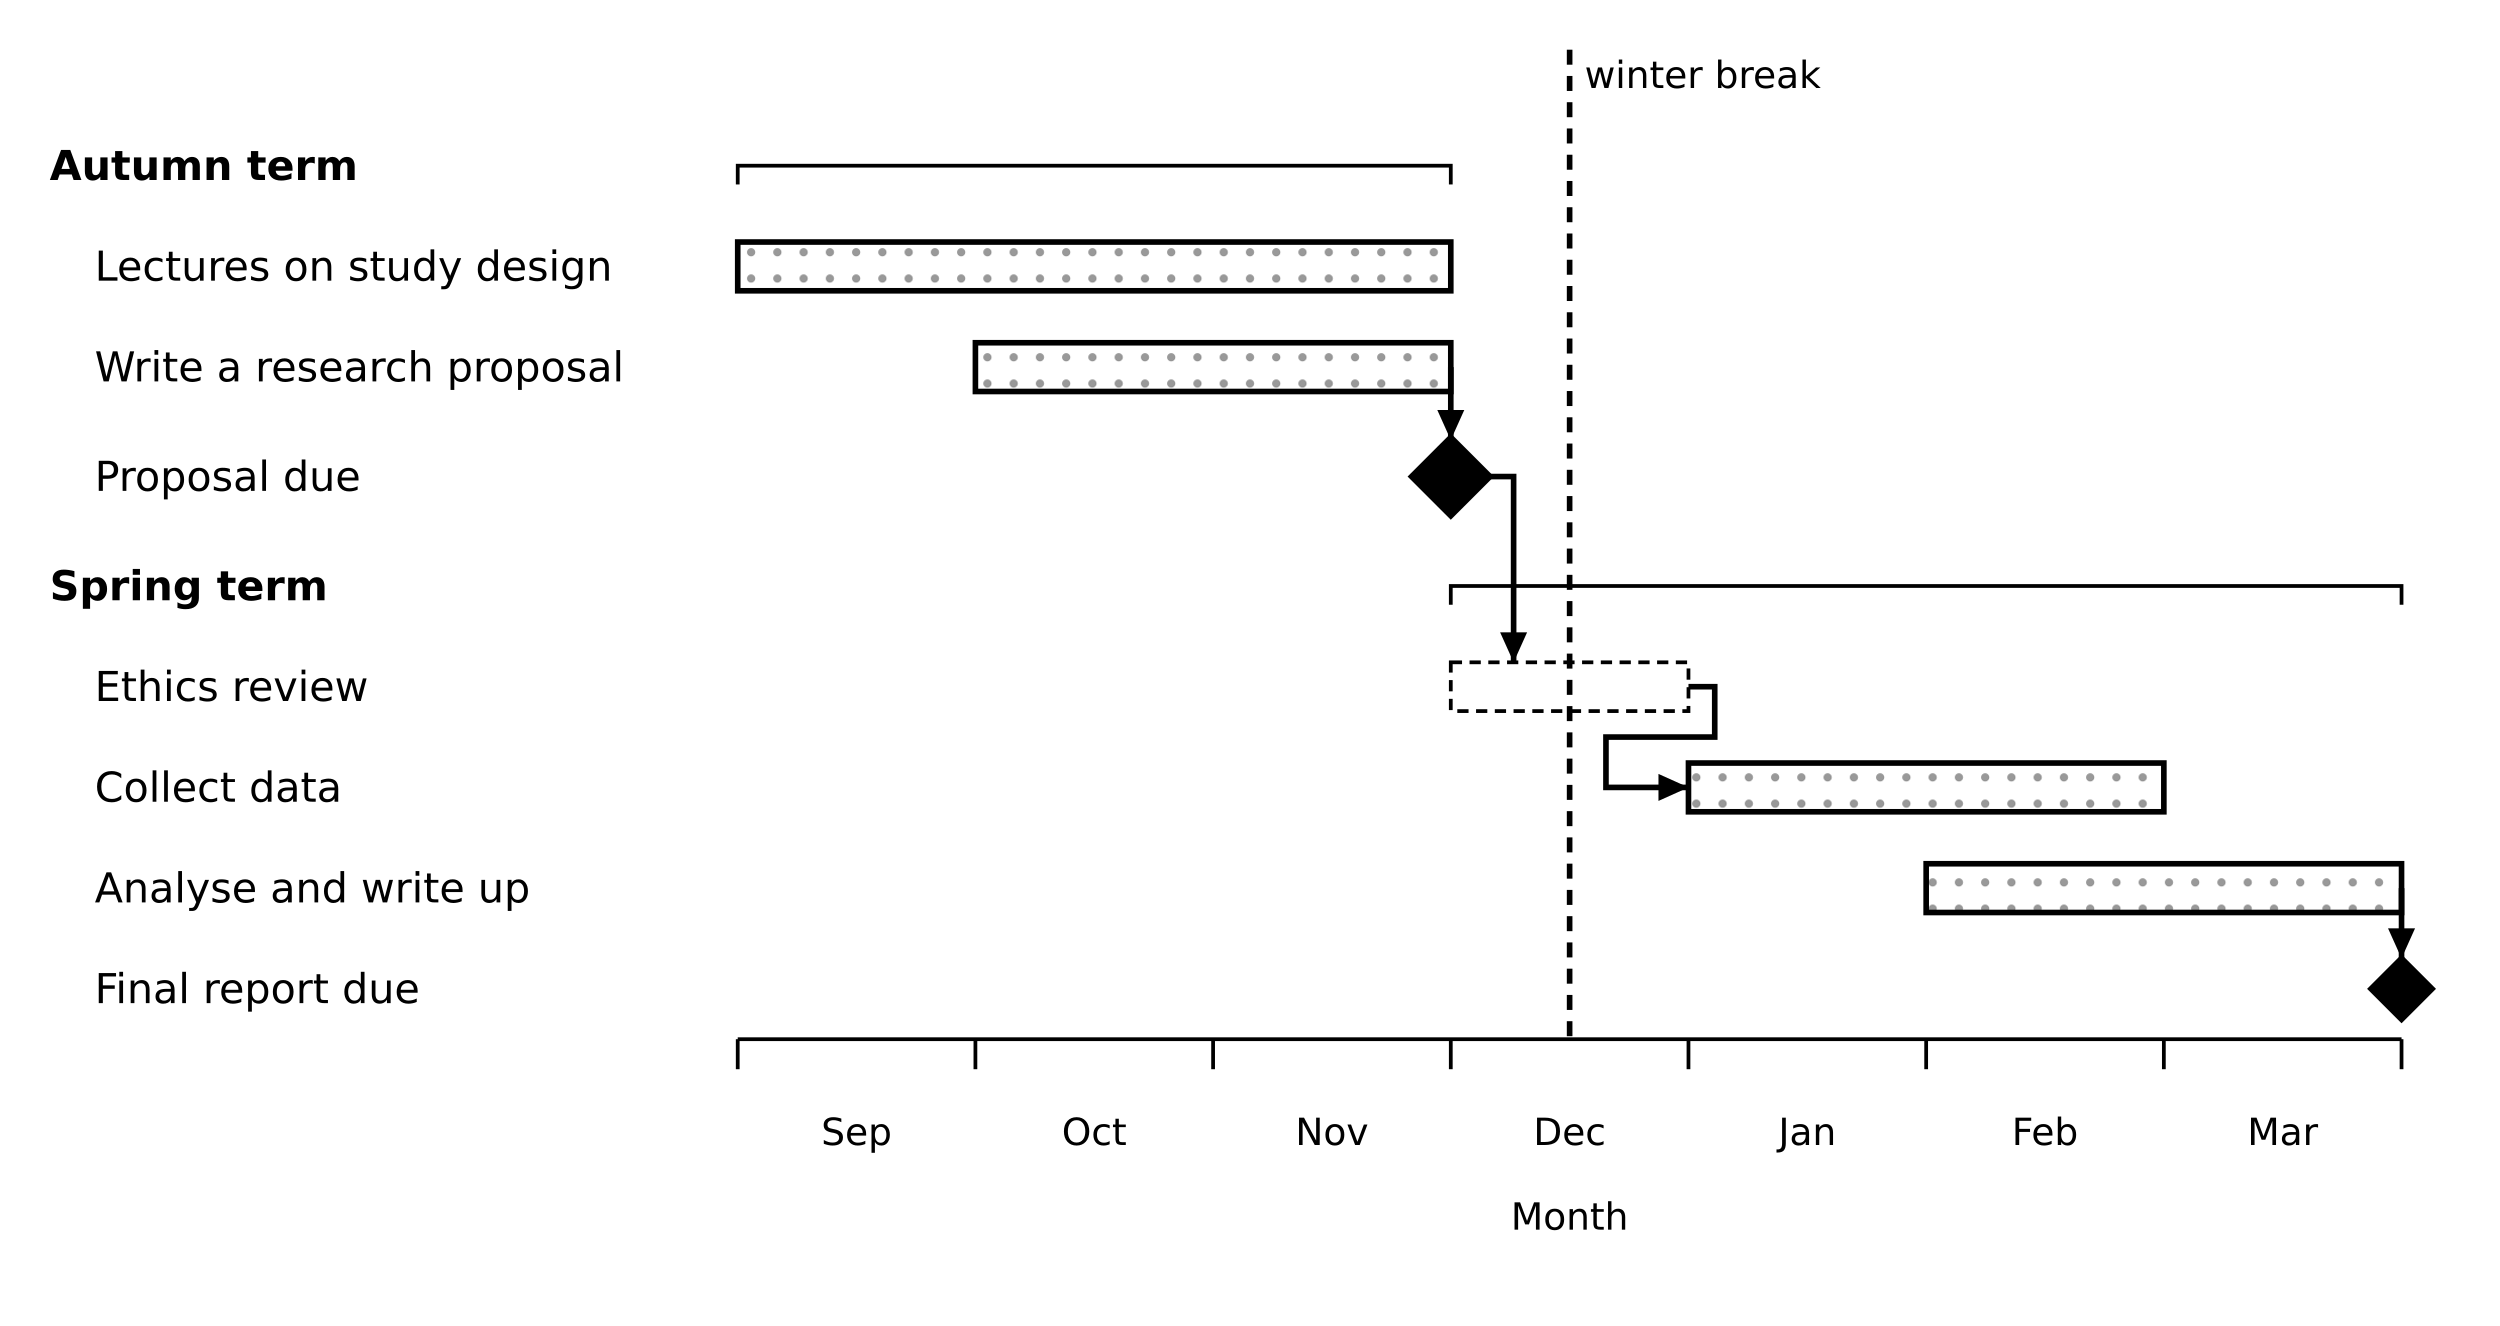
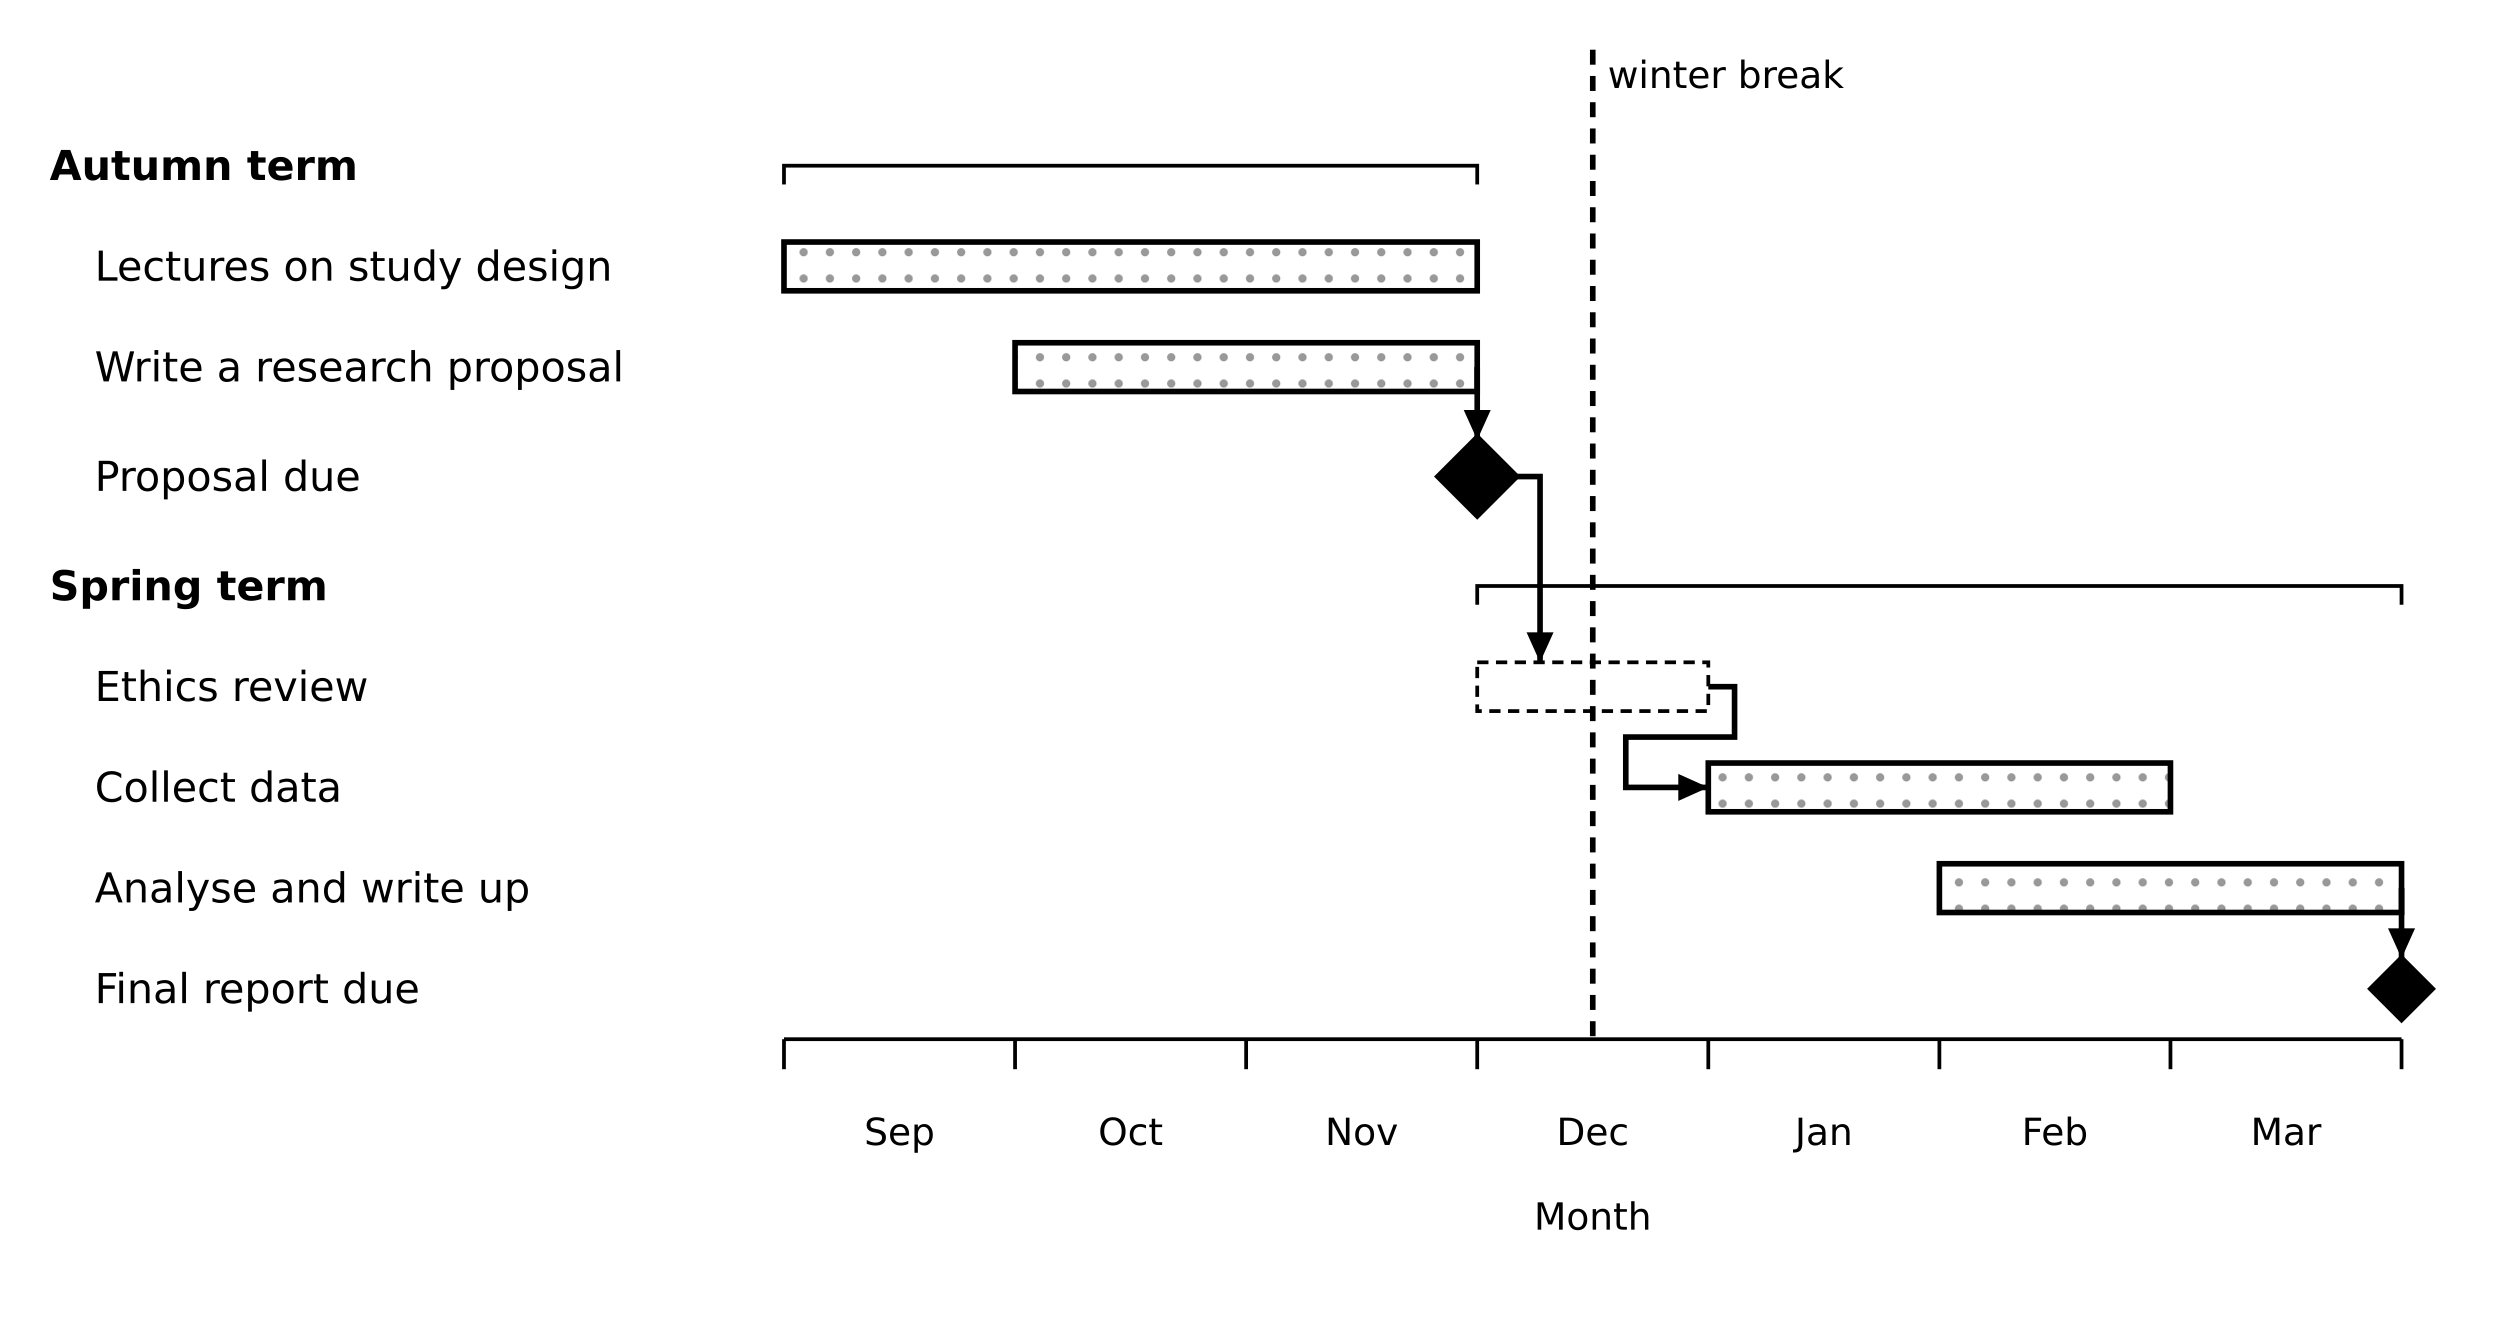
- <svg xmlns="http://www.w3.org/2000/svg" viewBox="-1.25 -1.25 666.5 353.441" role="img" aria-labelledby="dsc5ae7fcccc-title">
+ <svg xmlns="http://www.w3.org/2000/svg" viewBox="-1.25 -1.25 666.5 353.441" role="img" aria-labelledby="ds9119f3fcc7-title">
  <defs>
-     <pattern id="dsc5ae7fcccc-dots" width="7" height="7" patternUnits="userSpaceOnUse">
+     <pattern id="ds9119f3fcc7-dots" width="7" height="7" patternUnits="userSpaceOnUse">
      <circle cx="3" cy="3" r="1.1" fill="currentColor" fill-opacity="0.4" />
    </pattern>
  </defs>
-   <path d="M 195.427 47.925 L 195.427 42.925 L 385.529 42.925 L 385.529 47.925" fill="none" stroke="currentColor" stroke-width="1" />
-   <path d="M 385.529 159.975 L 385.529 154.975 L 639 154.975 L 639 159.975" fill="none" stroke="currentColor" stroke-width="1" />
-   <polygon points="195.427,63.275 385.529,63.275 385.529,76.275 195.427,76.275" fill="url(#dsc5ae7fcccc-dots)" stroke="currentColor" stroke-width="1.5" />
-   <polygon points="258.794,90.125 385.529,90.125 385.529,103.125 258.794,103.125" fill="url(#dsc5ae7fcccc-dots)" stroke="currentColor" stroke-width="1.5" />
-   <polygon points="385.529,116.05 395.279,125.8 385.529,135.55 375.779,125.8" fill="currentColor" stroke="currentColor" stroke-width="2.5" />
-   <polygon points="385.529,175.325 448.897,175.325 448.897,188.325 385.529,188.325" fill="none" stroke="currentColor" stroke-width="1" stroke-dasharray="3 2" />
-   <polygon points="448.897,202.175 575.632,202.175 575.632,215.175 448.897,215.175" fill="url(#dsc5ae7fcccc-dots)" stroke="currentColor" stroke-width="1.5" />
-   <polygon points="512.265,229.025 639,229.025 639,242.025 512.265,242.025" fill="url(#dsc5ae7fcccc-dots)" stroke="currentColor" stroke-width="1.5" />
+   <path d="M 207.76 47.925 L 207.76 42.925 L 392.577 42.925 L 392.577 47.925" fill="none" stroke="currentColor" stroke-width="1" />
+   <path d="M 392.577 159.975 L 392.577 154.975 L 639 154.975 L 639 159.975" fill="none" stroke="currentColor" stroke-width="1" />
+   <polygon points="207.76,63.275 392.577,63.275 392.577,76.275 207.76,76.275" fill="url(#ds9119f3fcc7-dots)" stroke="currentColor" stroke-width="1.5" />
+   <polygon points="269.366,90.125 392.577,90.125 392.577,103.125 269.366,103.125" fill="url(#ds9119f3fcc7-dots)" stroke="currentColor" stroke-width="1.5" />
+   <polygon points="392.577,116.05 402.327,125.8 392.577,135.55 382.827,125.8" fill="currentColor" stroke="currentColor" stroke-width="2.5" />
+   <polygon points="392.577,175.325 454.183,175.325 454.183,188.325 392.577,188.325" fill="none" stroke="currentColor" stroke-width="1" stroke-dasharray="3 2" />
+   <polygon points="454.183,202.175 577.394,202.175 577.394,215.175 454.183,215.175" fill="url(#ds9119f3fcc7-dots)" stroke="currentColor" stroke-width="1.5" />
+   <polygon points="515.789,229.025 639,229.025 639,242.025 515.789,242.025" fill="url(#ds9119f3fcc7-dots)" stroke="currentColor" stroke-width="1.5" />
  <polygon points="639,254.25 647.125,262.375 639,270.5 630.875,262.375" fill="currentColor" stroke="currentColor" stroke-width="1.5" />
-   <path d="M 385.529 96.625 L 385.529 96.625 L 385.529 116.05" fill="none" stroke="currentColor" stroke-width="1.5" />
-   <polygon points="385.529,116.05 381.929,108.05 389.129,108.05" fill="currentColor" stroke="none" />
-   <path d="M 395.279 125.8 L 402.279 125.8 L 402.279 175.325" fill="none" stroke="currentColor" stroke-width="1.5" />
-   <polygon points="402.279,175.325 398.679,167.325 405.879,167.325" fill="currentColor" stroke="none" />
-   <path d="M 448.897 181.825 L 455.897 181.825 L 455.897 195.25 L 426.897 195.25 L 426.897 208.675 L 448.897 208.675" fill="none" stroke="currentColor" stroke-width="1.5" />
-   <polygon points="448.897,208.675 440.897,212.275 440.897,205.075" fill="currentColor" stroke="none" />
+   <path d="M 392.577 96.625 L 392.577 96.625 L 392.577 116.05" fill="none" stroke="currentColor" stroke-width="1.5" />
+   <polygon points="392.577,116.05 388.977,108.05 396.177,108.05" fill="currentColor" stroke="none" />
+   <path d="M 402.327 125.8 L 409.327 125.8 L 409.327 175.325" fill="none" stroke="currentColor" stroke-width="1.5" />
+   <polygon points="409.327,175.325 405.727,167.325 412.927,167.325" fill="currentColor" stroke="none" />
+   <path d="M 454.183 181.825 L 461.183 181.825 L 461.183 195.25 L 432.183 195.25 L 432.183 208.675 L 454.183 208.675" fill="none" stroke="currentColor" stroke-width="1.5" />
+   <polygon points="454.183,208.675 446.183,212.275 446.183,205.075" fill="currentColor" stroke="none" />
  <path d="M 639 235.525 L 639 235.525 L 639 254.25" fill="none" stroke="currentColor" stroke-width="1.5" />
  <polygon points="639,254.25 635.4,246.25 642.6,246.25" fill="currentColor" stroke="none" />
-   <path d="M 417.213 12 L 417.213 275.8" fill="none" stroke="currentColor" stroke-width="1.5" stroke-dasharray="4 3" />
-   <path d="M 195.427 275.8 L 639 275.8" fill="none" stroke="currentColor" stroke-width="1" />
-   <path d="M 195.427 275.8 L 195.427 283.8" fill="none" stroke="currentColor" stroke-width="1" />
-   <path d="M 258.794 275.8 L 258.794 283.8" fill="none" stroke="currentColor" stroke-width="1" />
-   <path d="M 322.162 275.8 L 322.162 283.8" fill="none" stroke="currentColor" stroke-width="1" />
-   <path d="M 385.529 275.8 L 385.529 283.8" fill="none" stroke="currentColor" stroke-width="1" />
-   <path d="M 448.897 275.8 L 448.897 283.8" fill="none" stroke="currentColor" stroke-width="1" />
-   <path d="M 512.265 275.8 L 512.265 283.8" fill="none" stroke="currentColor" stroke-width="1" />
-   <path d="M 575.632 275.8 L 575.632 283.8" fill="none" stroke="currentColor" stroke-width="1" />
+   <path d="M 423.38 12 L 423.38 275.8" fill="none" stroke="currentColor" stroke-width="1.5" stroke-dasharray="4 3" />
+   <path d="M 207.76 275.8 L 639 275.8" fill="none" stroke="currentColor" stroke-width="1" />
+   <path d="M 207.76 275.8 L 207.76 283.8" fill="none" stroke="currentColor" stroke-width="1" />
+   <path d="M 269.366 275.8 L 269.366 283.8" fill="none" stroke="currentColor" stroke-width="1" />
+   <path d="M 330.971 275.8 L 330.971 283.8" fill="none" stroke="currentColor" stroke-width="1" />
+   <path d="M 392.577 275.8 L 392.577 283.8" fill="none" stroke="currentColor" stroke-width="1" />
+   <path d="M 454.183 275.8 L 454.183 283.8" fill="none" stroke="currentColor" stroke-width="1" />
+   <path d="M 515.789 275.8 L 515.789 283.8" fill="none" stroke="currentColor" stroke-width="1" />
+   <path d="M 577.394 275.8 L 577.394 283.8" fill="none" stroke="currentColor" stroke-width="1" />
  <path d="M 639 275.8 L 639 283.8" fill="none" stroke="currentColor" stroke-width="1" />
  <text x="12" y="46.733" font-family="'DejaVu Sans', sans-serif" font-size="11" fill="currentColor">
    <tspan font-weight="bold">Autumn term</tspan>
  </text>
  <text x="24" y="73.583" font-family="'DejaVu Sans', sans-serif" font-size="11" fill="currentColor">
    <tspan>Lectures on study design</tspan>
  </text>
  <text x="24" y="100.433" font-family="'DejaVu Sans', sans-serif" font-size="11" fill="currentColor">
    <tspan>Write a research proposal</tspan>
  </text>
  <text x="24" y="129.608" font-family="'DejaVu Sans', sans-serif" font-size="11" fill="currentColor">
    <tspan>Proposal due</tspan>
  </text>
  <text x="12" y="158.783" font-family="'DejaVu Sans', sans-serif" font-size="11" fill="currentColor">
    <tspan font-weight="bold">Spring term</tspan>
  </text>
  <text x="24" y="185.633" font-family="'DejaVu Sans', sans-serif" font-size="11" fill="currentColor">
    <tspan>Ethics review</tspan>
  </text>
  <text x="24" y="212.483" font-family="'DejaVu Sans', sans-serif" font-size="11" fill="currentColor">
    <tspan>Collect data</tspan>
  </text>
  <text x="24" y="239.333" font-family="'DejaVu Sans', sans-serif" font-size="11" fill="currentColor">
    <tspan>Analyse and write up</tspan>
  </text>
  <text x="24" y="266.183" font-family="'DejaVu Sans', sans-serif" font-size="11" fill="currentColor">
    <tspan>Final report due</tspan>
  </text>
-   <text x="421.213" y="22.212" font-family="'DejaVu Sans', sans-serif" font-size="10" fill="currentColor">
+   <text x="427.38" y="22.212" font-family="'DejaVu Sans', sans-serif" font-size="10" fill="currentColor">
    <tspan>winter break</tspan>
  </text>
-   <text x="227.11" y="304.012" font-family="'DejaVu Sans', sans-serif" font-size="10" fill="currentColor" text-anchor="middle">
+   <text x="238.563" y="304.012" font-family="'DejaVu Sans', sans-serif" font-size="10" fill="currentColor" text-anchor="middle">
    <tspan>Sep</tspan>
  </text>
-   <text x="290.478" y="304.012" font-family="'DejaVu Sans', sans-serif" font-size="10" fill="currentColor" text-anchor="middle">
+   <text x="300.169" y="304.012" font-family="'DejaVu Sans', sans-serif" font-size="10" fill="currentColor" text-anchor="middle">
    <tspan>Oct</tspan>
  </text>
-   <text x="353.846" y="304.012" font-family="'DejaVu Sans', sans-serif" font-size="10" fill="currentColor" text-anchor="middle">
+   <text x="361.774" y="304.012" font-family="'DejaVu Sans', sans-serif" font-size="10" fill="currentColor" text-anchor="middle">
    <tspan>Nov</tspan>
  </text>
-   <text x="417.213" y="304.012" font-family="'DejaVu Sans', sans-serif" font-size="10" fill="currentColor" text-anchor="middle">
+   <text x="423.38" y="304.012" font-family="'DejaVu Sans', sans-serif" font-size="10" fill="currentColor" text-anchor="middle">
    <tspan>Dec</tspan>
  </text>
-   <text x="480.581" y="304.012" font-family="'DejaVu Sans', sans-serif" font-size="10" fill="currentColor" text-anchor="middle">
+   <text x="484.986" y="304.012" font-family="'DejaVu Sans', sans-serif" font-size="10" fill="currentColor" text-anchor="middle">
    <tspan>Jan</tspan>
  </text>
-   <text x="543.949" y="304.012" font-family="'DejaVu Sans', sans-serif" font-size="10" fill="currentColor" text-anchor="middle">
+   <text x="546.591" y="304.012" font-family="'DejaVu Sans', sans-serif" font-size="10" fill="currentColor" text-anchor="middle">
    <tspan>Feb</tspan>
  </text>
-   <text x="607.316" y="304.012" font-family="'DejaVu Sans', sans-serif" font-size="10" fill="currentColor" text-anchor="middle">
+   <text x="608.197" y="304.012" font-family="'DejaVu Sans', sans-serif" font-size="10" fill="currentColor" text-anchor="middle">
    <tspan>Mar</tspan>
  </text>
-   <text x="417.213" y="326.582" font-family="'DejaVu Sans', sans-serif" font-size="10" fill="currentColor" text-anchor="middle">
+   <text x="423.38" y="326.582" font-family="'DejaVu Sans', sans-serif" font-size="10" fill="currentColor" text-anchor="middle">
    <tspan>Month</tspan>
  </text>
</svg>
